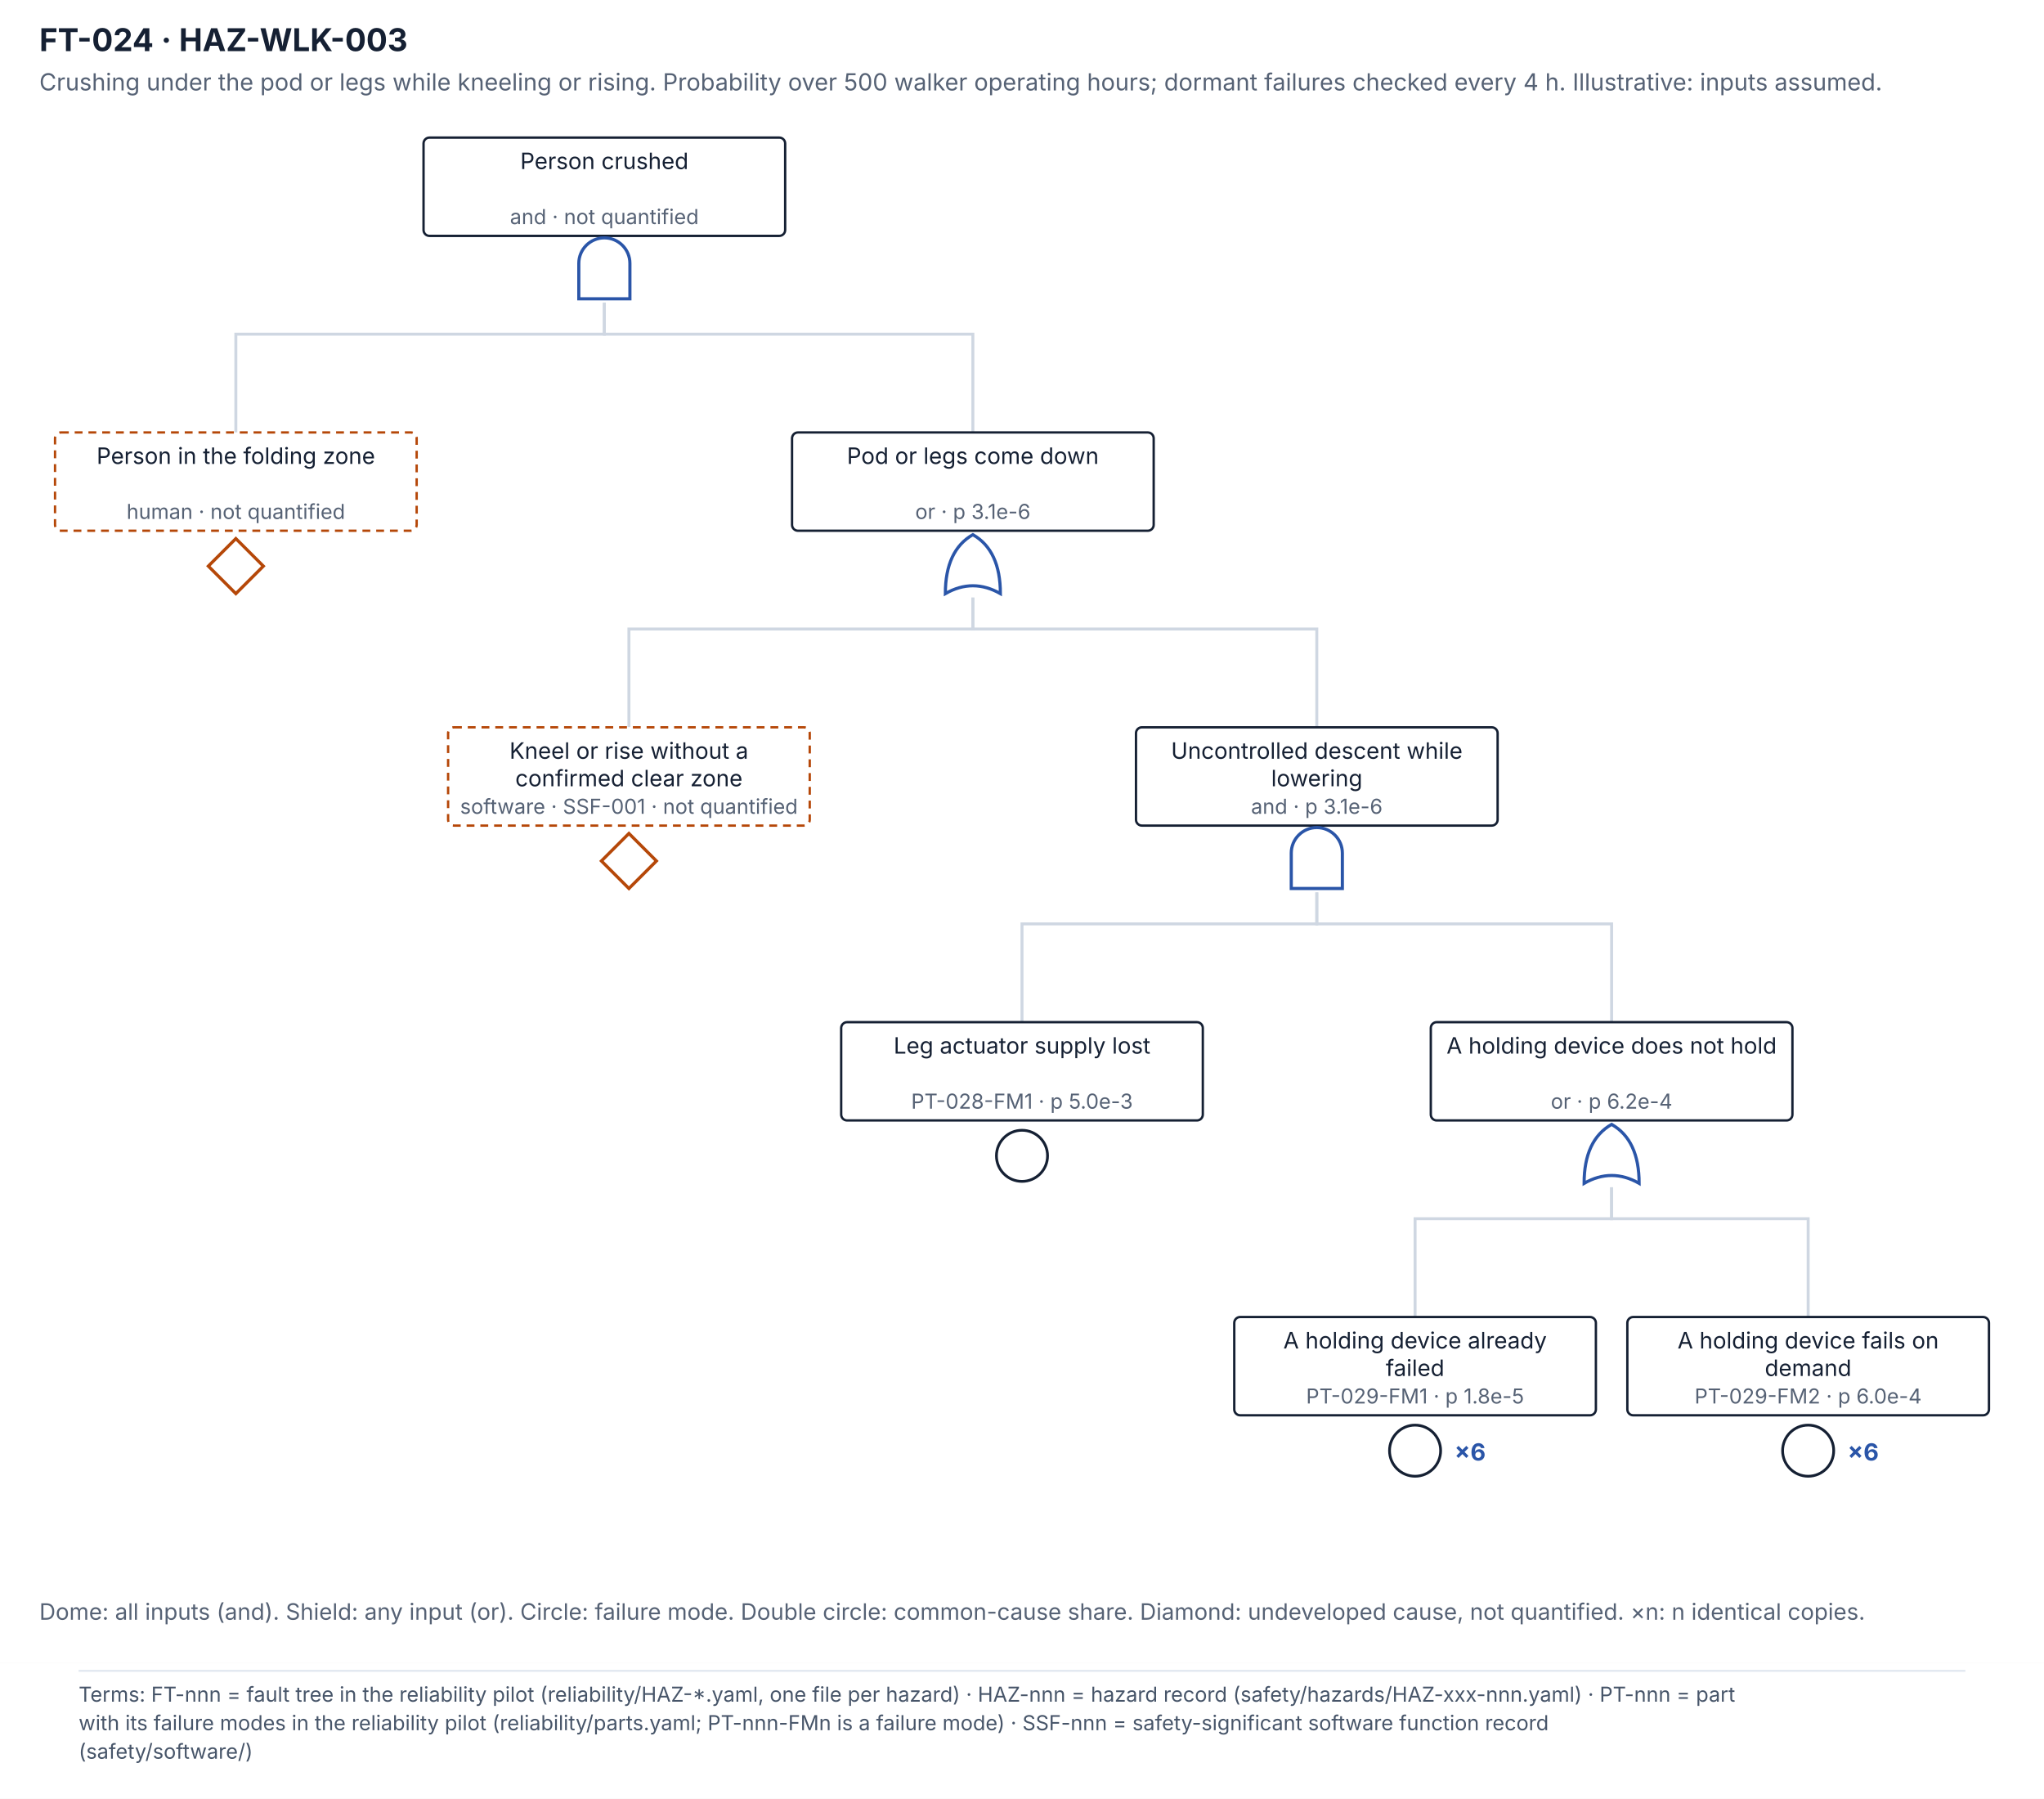
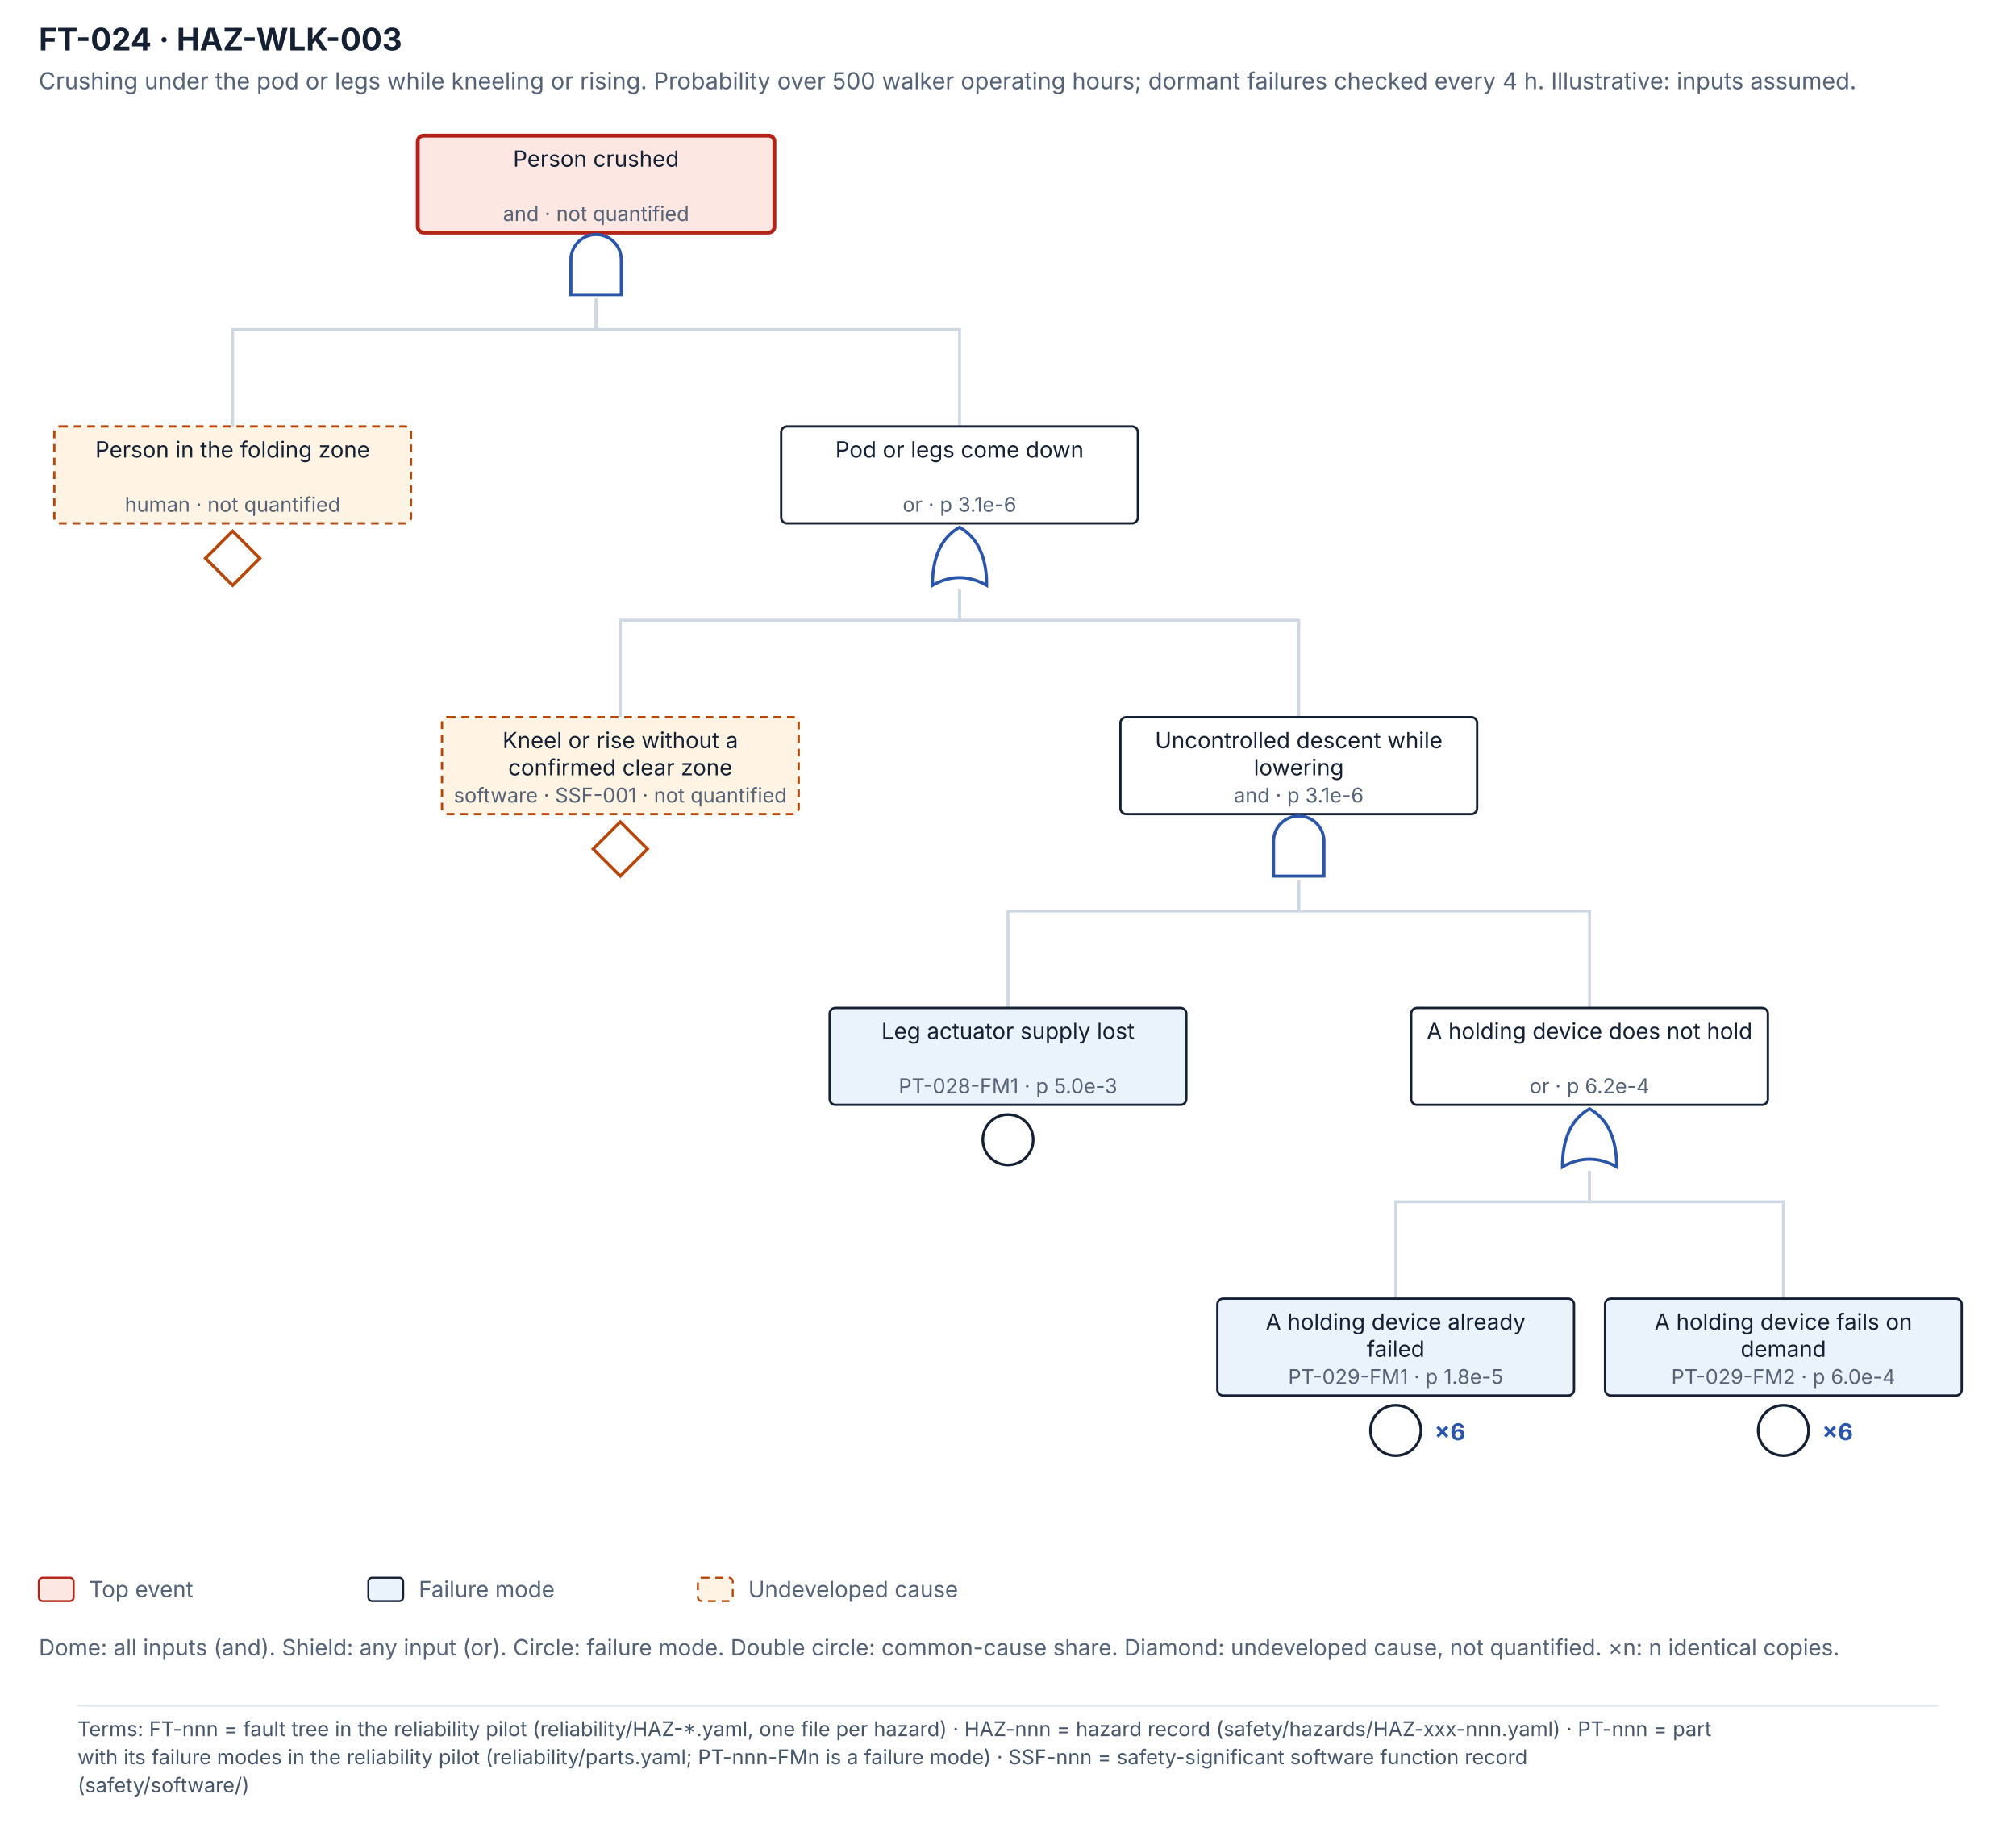
- <svg xmlns="http://www.w3.org/2000/svg" viewBox="0 0 1040 915.1" width="1040" height="915.1" font-family="Inter, 'Segoe UI', Helvetica, Arial, sans-serif">
-   <rect width="1040" height="846" fill="#ffffff" />
+ <svg xmlns="http://www.w3.org/2000/svg" viewBox="0 0 1040 945.1" width="1040" height="945.1" font-family="Inter, 'Segoe UI', Helvetica, Arial, sans-serif">
+   <rect width="1040" height="876" fill="#ffffff" />
  <text x="20" y="26" font-size="16" font-weight="700" fill="#152033">FT-024 · HAZ-WLK-003</text>
  <text x="20" y="46" font-size="12" fill="#566275">Crushing under the pod or legs while kneeling or rising. Probability over 500 walker operating hours; dormant failures checked every 4 h. Illustrative: inputs assumed.</text>
  <path d="M307.5 154 V170 H120.0 V220" fill="none" stroke="#cfd7e2" stroke-width="1.5" />
  <path d="M307.5 154 V170 H495.0 V220" fill="none" stroke="#cfd7e2" stroke-width="1.5" />
  <path d="M495.0 304 V320 H320.0 V370" fill="none" stroke="#cfd7e2" stroke-width="1.5" />
  <path d="M495.0 304 V320 H670.0 V370" fill="none" stroke="#cfd7e2" stroke-width="1.5" />
  <path d="M670.0 454 V470 H520.0 V520" fill="none" stroke="#cfd7e2" stroke-width="1.5" />
  <path d="M670.0 454 V470 H820.0 V520" fill="none" stroke="#cfd7e2" stroke-width="1.5" />
  <path d="M820.0 604 V620 H720.0 V670" fill="none" stroke="#cfd7e2" stroke-width="1.5" />
  <path d="M820.0 604 V620 H920.0 V670" fill="none" stroke="#cfd7e2" stroke-width="1.5" />
-   <rect x="28.0" y="220" width="184" height="50" rx="3" fill="#ffffff" stroke="#b54708" stroke-width="1.2" stroke-dasharray="4 3" />
+   <rect x="28.0" y="220" width="184" height="50" rx="3" fill="#fff4e3" stroke="#b54708" stroke-width="1.2" stroke-dasharray="4 3" />
  <text x="120.0" y="236" font-size="11.5" fill="#152033" text-anchor="middle">Person in the folding zone</text>
  <text x="120.0" y="264" font-size="10.5" fill="#566275" text-anchor="middle">human · not quantified</text>
  <path d="M120.0 274 L134.0 288 L120.0 302 L106.0 288 Z" fill="#ffffff" stroke="#b54708" stroke-width="1.6" />
-   <rect x="228.0" y="370" width="184" height="50" rx="3" fill="#ffffff" stroke="#b54708" stroke-width="1.2" stroke-dasharray="4 3" />
+   <rect x="228.0" y="370" width="184" height="50" rx="3" fill="#fff4e3" stroke="#b54708" stroke-width="1.2" stroke-dasharray="4 3" />
  <text x="320.0" y="386" font-size="11.5" fill="#152033" text-anchor="middle">Kneel or rise without a</text>
  <text x="320.0" y="400" font-size="11.5" fill="#152033" text-anchor="middle">confirmed clear zone</text>
  <text x="320.0" y="414" font-size="10.5" fill="#566275" text-anchor="middle">software · SSF-001 · not quantified</text>
  <path d="M320.0 424 L334.0 438 L320.0 452 L306.0 438 Z" fill="#ffffff" stroke="#b54708" stroke-width="1.6" />
-   <rect x="428.0" y="520" width="184" height="50" rx="3" fill="#ffffff" stroke="#152033" stroke-width="1.2" />
+   <rect x="428.0" y="520" width="184" height="50" rx="3" fill="#eaf2fb" stroke="#152033" stroke-width="1.2" />
  <text x="520.0" y="536" font-size="11.5" fill="#152033" text-anchor="middle">Leg actuator supply lost</text>
  <text x="520.0" y="564" font-size="10.5" fill="#566275" text-anchor="middle">PT-028-FM1 · p 5.0e-3</text>
  <circle cx="520.0" cy="588" r="13" fill="#ffffff" stroke="#152033" stroke-width="1.4" />
-   <rect x="628.0" y="670" width="184" height="50" rx="3" fill="#ffffff" stroke="#152033" stroke-width="1.2" />
+   <rect x="628.0" y="670" width="184" height="50" rx="3" fill="#eaf2fb" stroke="#152033" stroke-width="1.2" />
  <text x="720.0" y="686" font-size="11.5" fill="#152033" text-anchor="middle">A holding device already</text>
  <text x="720.0" y="700" font-size="11.5" fill="#152033" text-anchor="middle">failed</text>
  <text x="720.0" y="714" font-size="10.5" fill="#566275" text-anchor="middle">PT-029-FM1 · p 1.8e-5</text>
  <circle cx="720.0" cy="738" r="13" fill="#ffffff" stroke="#152033" stroke-width="1.4" />
  <text x="740.0" y="743" font-size="12" font-weight="700" fill="#2a55a8">×6</text>
-   <rect x="828.0" y="670" width="184" height="50" rx="3" fill="#ffffff" stroke="#152033" stroke-width="1.2" />
+   <rect x="828.0" y="670" width="184" height="50" rx="3" fill="#eaf2fb" stroke="#152033" stroke-width="1.2" />
  <text x="920.0" y="686" font-size="11.5" fill="#152033" text-anchor="middle">A holding device fails on</text>
  <text x="920.0" y="700" font-size="11.5" fill="#152033" text-anchor="middle">demand</text>
  <text x="920.0" y="714" font-size="10.5" fill="#566275" text-anchor="middle">PT-029-FM2 · p 6.0e-4</text>
  <circle cx="920.0" cy="738" r="13" fill="#ffffff" stroke="#152033" stroke-width="1.4" />
  <text x="940.0" y="743" font-size="12" font-weight="700" fill="#2a55a8">×6</text>
  <rect x="728.0" y="520" width="184" height="50" rx="3" fill="#ffffff" stroke="#152033" stroke-width="1.2" />
  <text x="820.0" y="536" font-size="11.5" fill="#152033" text-anchor="middle">A holding device does not hold</text>
  <text x="820.0" y="564" font-size="10.5" fill="#566275" text-anchor="middle">or · p 6.2e-4</text>
  <path d="M806.0 602 Q806.0 580 820.0 572 Q834.0 580 834.0 602 Q820.0 594 806.0 602 Z" fill="#ffffff" stroke="#2a55a8" stroke-width="1.6" />
  <rect x="578.0" y="370" width="184" height="50" rx="3" fill="#ffffff" stroke="#152033" stroke-width="1.2" />
  <text x="670.0" y="386" font-size="11.5" fill="#152033" text-anchor="middle">Uncontrolled descent while</text>
  <text x="670.0" y="400" font-size="11.5" fill="#152033" text-anchor="middle">lowering</text>
  <text x="670.0" y="414" font-size="10.5" fill="#566275" text-anchor="middle">and · p 3.1e-6</text>
  <path d="M657.0 452 V434 A13 13 0 0 1 683.0 434 V452 Z" fill="#ffffff" stroke="#2a55a8" stroke-width="1.6" />
  <rect x="403.0" y="220" width="184" height="50" rx="3" fill="#ffffff" stroke="#152033" stroke-width="1.2" />
  <text x="495.0" y="236" font-size="11.5" fill="#152033" text-anchor="middle">Pod or legs come down</text>
  <text x="495.0" y="264" font-size="10.5" fill="#566275" text-anchor="middle">or · p 3.1e-6</text>
  <path d="M481.0 302 Q481.0 280 495.0 272 Q509.0 280 509.0 302 Q495.0 294 481.0 302 Z" fill="#ffffff" stroke="#2a55a8" stroke-width="1.6" />
-   <rect x="215.5" y="70" width="184" height="50" rx="3" fill="#ffffff" stroke="#152033" stroke-width="1.2" />
+   <rect x="215.5" y="70" width="184" height="50" rx="3" fill="#fde7e2" stroke="#b42318" stroke-width="2" />
  <text x="307.5" y="86" font-size="11.5" fill="#152033" text-anchor="middle">Person crushed</text>
  <text x="307.5" y="114" font-size="10.5" fill="#566275" text-anchor="middle">and · not quantified</text>
  <path d="M294.5 152 V134 A13 13 0 0 1 320.5 134 V152 Z" fill="#ffffff" stroke="#2a55a8" stroke-width="1.6" />
-   <text x="20" y="824" font-size="11.5" fill="#566275">Dome: all inputs (and). Shield: any input (or). Circle: failure mode. Double circle: common-cause share. Diamond: undeveloped cause, not quantified. ×n: n identical copies.</text>
-   <g class="terms" data-base-h="846">
-     <rect x="0" y="846" width="1040" height="69.1" fill="#FFFFFF" />
-     <line x1="40" y1="850" x2="1000" y2="850" stroke="#E2E8F0" stroke-width="1" />
-     <text x="40" y="865.7" font-size="10.5" fill="#475569" font-family="Inter, 'Segoe UI', Helvetica, Arial, sans-serif">Terms: FT-nnn = fault tree in the reliability pilot (reliability/HAZ-*.yaml, one file per hazard) · HAZ-nnn = hazard record (safety/hazards/HAZ-xxx-nnn.yaml) · PT-nnn = part</text>
-     <text x="40" y="880.2" font-size="10.5" fill="#475569" font-family="Inter, 'Segoe UI', Helvetica, Arial, sans-serif">with its failure modes in the reliability pilot (reliability/parts.yaml; PT-nnn-FMn is a failure mode) · SSF-nnn = safety-significant software function record</text>
-     <text x="40" y="894.7" font-size="10.5" fill="#475569" font-family="Inter, 'Segoe UI', Helvetica, Arial, sans-serif">(safety/software/)</text>
+   <rect x="20" y="814" width="18" height="12" rx="2" fill="#fde7e2" stroke="#b42318" />
+   <text x="46" y="824" font-size="11.5" fill="#566275">Top event</text>
+   <rect x="190" y="814" width="18" height="12" rx="2" fill="#eaf2fb" stroke="#152033" />
+   <text x="216" y="824" font-size="11.5" fill="#566275">Failure mode</text>
+   <rect x="360" y="814" width="18" height="12" rx="2" fill="#fff4e3" stroke="#b54708" stroke-dasharray="4 3" />
+   <text x="386" y="824" font-size="11.5" fill="#566275">Undeveloped cause</text>
+   <text x="20" y="854" font-size="11.5" fill="#566275">Dome: all inputs (and). Shield: any input (or). Circle: failure mode. Double circle: common-cause share. Diamond: undeveloped cause, not quantified. ×n: n identical copies.</text>
+   <g class="terms" data-base-h="876">
+     <rect x="0" y="876" width="1040" height="69.1" fill="#FFFFFF" />
+     <line x1="40" y1="880" x2="1000" y2="880" stroke="#E2E8F0" stroke-width="1" />
+     <text x="40" y="895.7" font-size="10.5" fill="#475569" font-family="Inter, 'Segoe UI', Helvetica, Arial, sans-serif">Terms: FT-nnn = fault tree in the reliability pilot (reliability/HAZ-*.yaml, one file per hazard) · HAZ-nnn = hazard record (safety/hazards/HAZ-xxx-nnn.yaml) · PT-nnn = part</text>
+     <text x="40" y="910.2" font-size="10.5" fill="#475569" font-family="Inter, 'Segoe UI', Helvetica, Arial, sans-serif">with its failure modes in the reliability pilot (reliability/parts.yaml; PT-nnn-FMn is a failure mode) · SSF-nnn = safety-significant software function record</text>
+     <text x="40" y="924.7" font-size="10.5" fill="#475569" font-family="Inter, 'Segoe UI', Helvetica, Arial, sans-serif">(safety/software/)</text>
  </g>
</svg>
